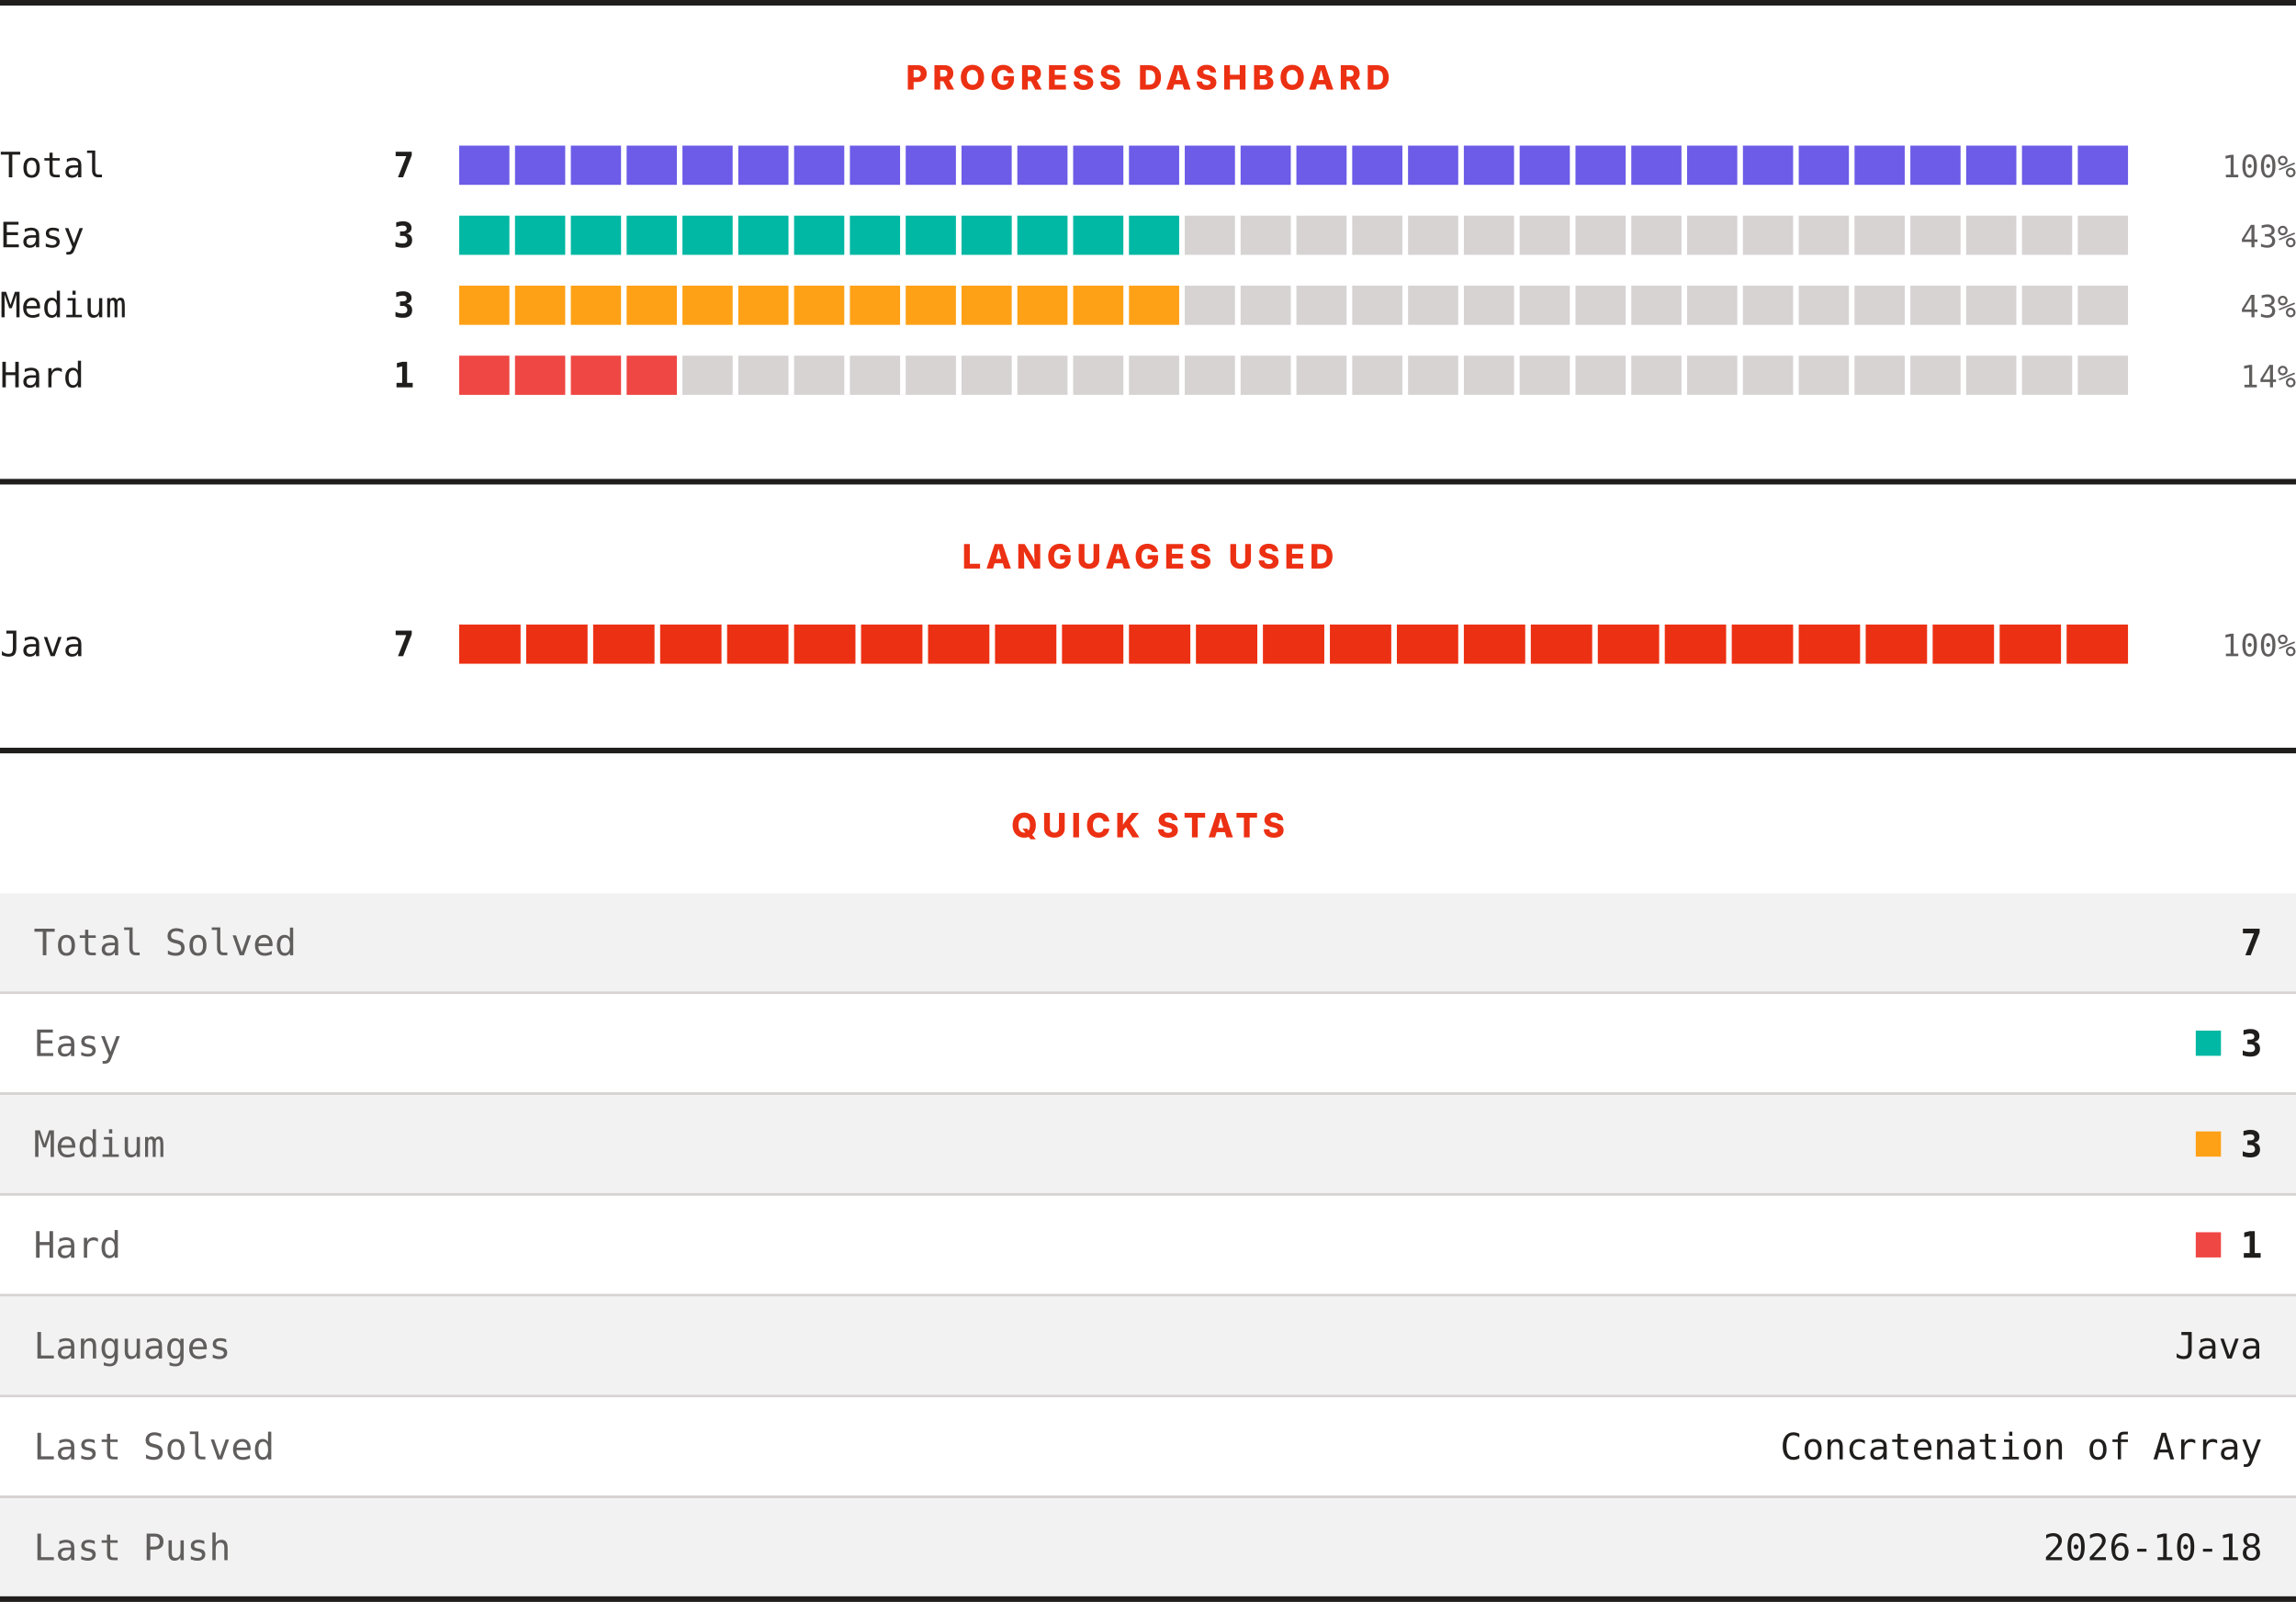
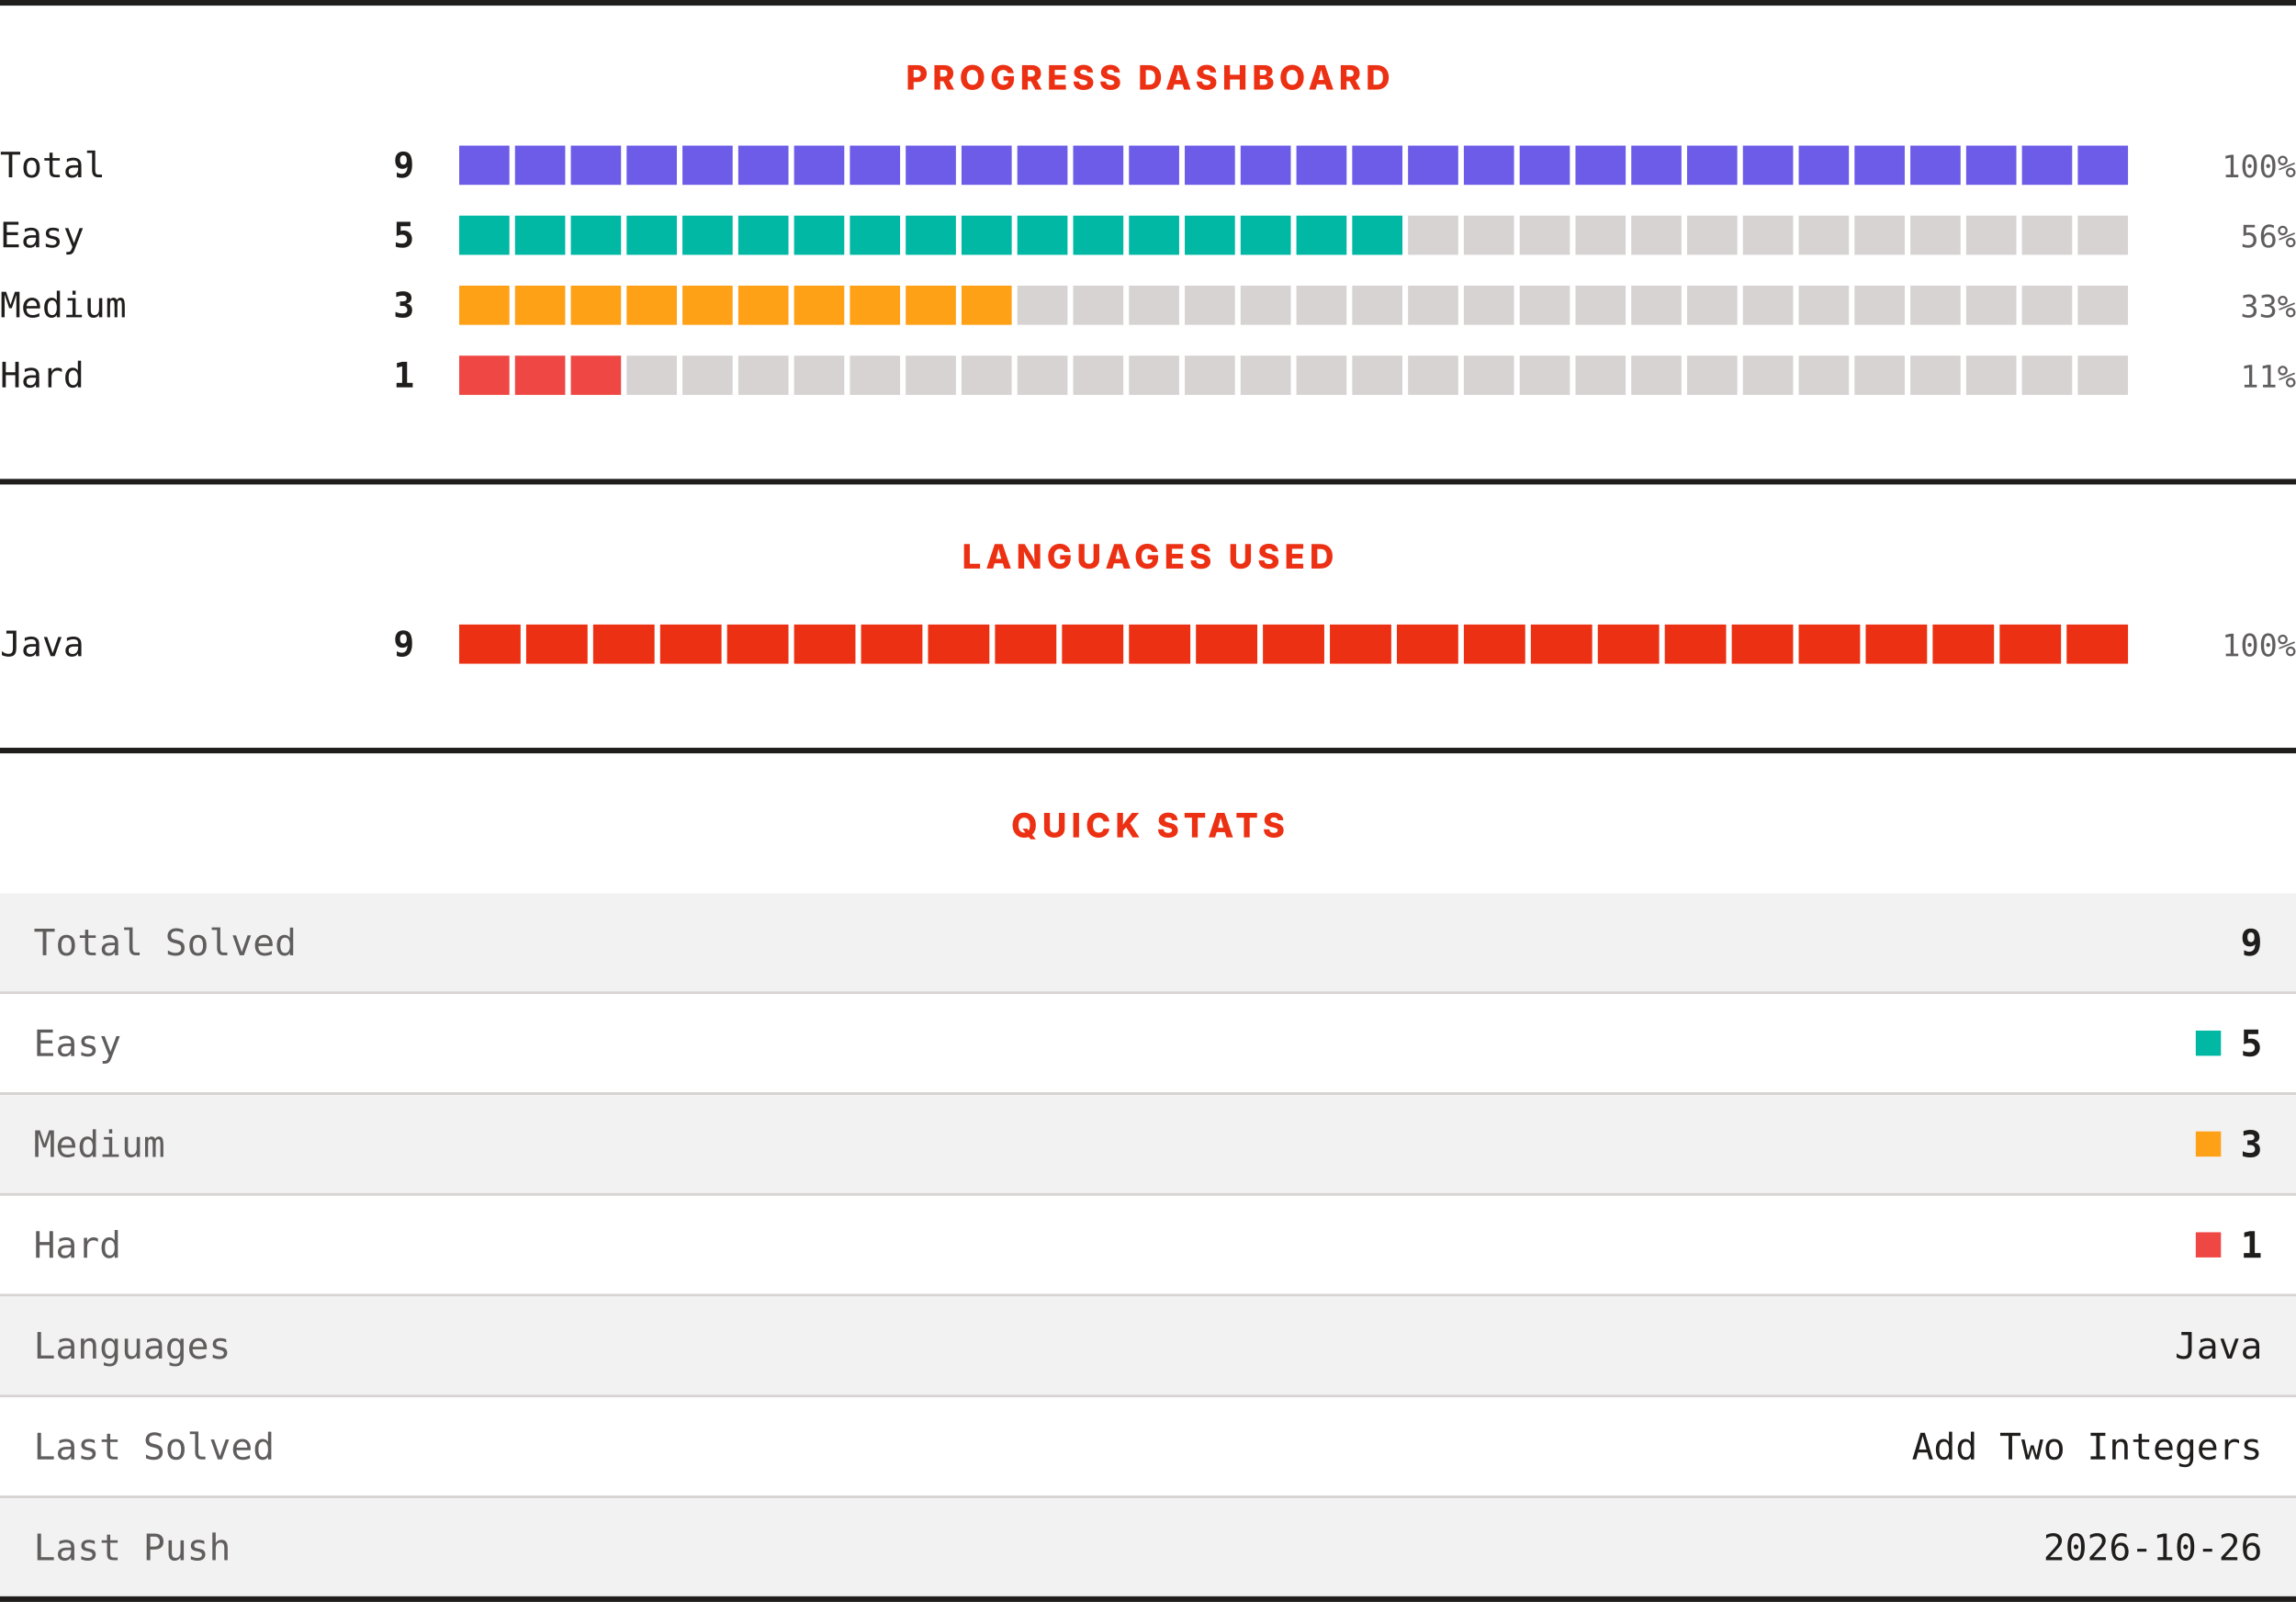
<svg xmlns="http://www.w3.org/2000/svg" width="820" height="572" viewBox="0 0 820 572" role="img" aria-label="LeetCode progress, languages and quick stats">
  <rect width="820" height="572" fill="#ffffff" />
  <rect x="0" y="0" width="820" height="2" fill="#201e1d" />
  <text x="410" y="32" text-anchor="middle" font-family="Archivo, system-ui, -apple-system, Segoe UI, sans-serif" font-size="12" font-weight="800" letter-spacing="1.68" fill="#ec3013">PROGRESS DASHBOARD</text>
  <text x="0" y="63.3" font-family="ui-monospace, SFMono-Regular, Menlo, Consolas, monospace" font-size="12.5" fill="#201e1d">Total</text>
-   <text x="148" y="63.3" text-anchor="end" font-family="ui-monospace, SFMono-Regular, Menlo, Consolas, monospace" font-size="12.5" font-weight="700" fill="#201e1d">7</text>
+   <text x="148" y="63.3" text-anchor="end" font-family="ui-monospace, SFMono-Regular, Menlo, Consolas, monospace" font-size="12.5" font-weight="700" fill="#201e1d">9</text>
  <rect x="164.00" y="52" width="17.93" height="14" fill="#6c5ce7" />
  <rect x="183.93" y="52" width="17.93" height="14" fill="#6c5ce7" />
  <rect x="203.87" y="52" width="17.93" height="14" fill="#6c5ce7" />
  <rect x="223.80" y="52" width="17.93" height="14" fill="#6c5ce7" />
  <rect x="243.73" y="52" width="17.93" height="14" fill="#6c5ce7" />
  <rect x="263.67" y="52" width="17.93" height="14" fill="#6c5ce7" />
  <rect x="283.60" y="52" width="17.93" height="14" fill="#6c5ce7" />
  <rect x="303.53" y="52" width="17.93" height="14" fill="#6c5ce7" />
  <rect x="323.47" y="52" width="17.93" height="14" fill="#6c5ce7" />
  <rect x="343.40" y="52" width="17.93" height="14" fill="#6c5ce7" />
  <rect x="363.33" y="52" width="17.93" height="14" fill="#6c5ce7" />
  <rect x="383.27" y="52" width="17.93" height="14" fill="#6c5ce7" />
  <rect x="403.20" y="52" width="17.93" height="14" fill="#6c5ce7" />
  <rect x="423.13" y="52" width="17.93" height="14" fill="#6c5ce7" />
  <rect x="443.07" y="52" width="17.93" height="14" fill="#6c5ce7" />
  <rect x="463.00" y="52" width="17.93" height="14" fill="#6c5ce7" />
  <rect x="482.93" y="52" width="17.93" height="14" fill="#6c5ce7" />
  <rect x="502.87" y="52" width="17.93" height="14" fill="#6c5ce7" />
  <rect x="522.80" y="52" width="17.93" height="14" fill="#6c5ce7" />
  <rect x="542.73" y="52" width="17.93" height="14" fill="#6c5ce7" />
  <rect x="562.67" y="52" width="17.93" height="14" fill="#6c5ce7" />
  <rect x="582.60" y="52" width="17.93" height="14" fill="#6c5ce7" />
  <rect x="602.53" y="52" width="17.93" height="14" fill="#6c5ce7" />
  <rect x="622.47" y="52" width="17.93" height="14" fill="#6c5ce7" />
  <rect x="642.40" y="52" width="17.93" height="14" fill="#6c5ce7" />
  <rect x="662.33" y="52" width="17.93" height="14" fill="#6c5ce7" />
  <rect x="682.27" y="52" width="17.93" height="14" fill="#6c5ce7" />
  <rect x="702.20" y="52" width="17.93" height="14" fill="#6c5ce7" />
  <rect x="722.13" y="52" width="17.93" height="14" fill="#6c5ce7" />
  <rect x="742.07" y="52" width="17.93" height="14" fill="#6c5ce7" />
  <text x="820" y="63.3" text-anchor="end" font-family="ui-monospace, SFMono-Regular, Menlo, Consolas, monospace" font-size="11" fill="#605d5d">100%</text>
  <text x="0" y="88.3" font-family="ui-monospace, SFMono-Regular, Menlo, Consolas, monospace" font-size="12.5" fill="#201e1d">Easy</text>
-   <text x="148" y="88.3" text-anchor="end" font-family="ui-monospace, SFMono-Regular, Menlo, Consolas, monospace" font-size="12.5" font-weight="700" fill="#201e1d">3</text>
+   <text x="148" y="88.3" text-anchor="end" font-family="ui-monospace, SFMono-Regular, Menlo, Consolas, monospace" font-size="12.5" font-weight="700" fill="#201e1d">5</text>
  <rect x="164.00" y="77" width="17.93" height="14" fill="#00b8a3" />
  <rect x="183.93" y="77" width="17.93" height="14" fill="#00b8a3" />
  <rect x="203.87" y="77" width="17.93" height="14" fill="#00b8a3" />
  <rect x="223.80" y="77" width="17.93" height="14" fill="#00b8a3" />
  <rect x="243.73" y="77" width="17.93" height="14" fill="#00b8a3" />
  <rect x="263.67" y="77" width="17.93" height="14" fill="#00b8a3" />
  <rect x="283.60" y="77" width="17.93" height="14" fill="#00b8a3" />
  <rect x="303.53" y="77" width="17.93" height="14" fill="#00b8a3" />
  <rect x="323.47" y="77" width="17.93" height="14" fill="#00b8a3" />
  <rect x="343.40" y="77" width="17.93" height="14" fill="#00b8a3" />
  <rect x="363.33" y="77" width="17.93" height="14" fill="#00b8a3" />
  <rect x="383.27" y="77" width="17.93" height="14" fill="#00b8a3" />
  <rect x="403.20" y="77" width="17.93" height="14" fill="#00b8a3" />
-   <rect x="423.13" y="77" width="17.93" height="14" fill="#d7d3d3" />
-   <rect x="443.07" y="77" width="17.93" height="14" fill="#d7d3d3" />
-   <rect x="463.00" y="77" width="17.93" height="14" fill="#d7d3d3" />
-   <rect x="482.93" y="77" width="17.93" height="14" fill="#d7d3d3" />
+   <rect x="423.13" y="77" width="17.93" height="14" fill="#00b8a3" />
+   <rect x="443.07" y="77" width="17.93" height="14" fill="#00b8a3" />
+   <rect x="463.00" y="77" width="17.93" height="14" fill="#00b8a3" />
+   <rect x="482.93" y="77" width="17.93" height="14" fill="#00b8a3" />
  <rect x="502.87" y="77" width="17.93" height="14" fill="#d7d3d3" />
  <rect x="522.80" y="77" width="17.93" height="14" fill="#d7d3d3" />
  <rect x="542.73" y="77" width="17.93" height="14" fill="#d7d3d3" />
  <rect x="562.67" y="77" width="17.93" height="14" fill="#d7d3d3" />
  <rect x="582.60" y="77" width="17.93" height="14" fill="#d7d3d3" />
  <rect x="602.53" y="77" width="17.93" height="14" fill="#d7d3d3" />
  <rect x="622.47" y="77" width="17.93" height="14" fill="#d7d3d3" />
  <rect x="642.40" y="77" width="17.93" height="14" fill="#d7d3d3" />
  <rect x="662.33" y="77" width="17.93" height="14" fill="#d7d3d3" />
  <rect x="682.27" y="77" width="17.93" height="14" fill="#d7d3d3" />
  <rect x="702.20" y="77" width="17.93" height="14" fill="#d7d3d3" />
  <rect x="722.13" y="77" width="17.93" height="14" fill="#d7d3d3" />
  <rect x="742.07" y="77" width="17.93" height="14" fill="#d7d3d3" />
-   <text x="820" y="88.3" text-anchor="end" font-family="ui-monospace, SFMono-Regular, Menlo, Consolas, monospace" font-size="11" fill="#605d5d">43%</text>
+   <text x="820" y="88.3" text-anchor="end" font-family="ui-monospace, SFMono-Regular, Menlo, Consolas, monospace" font-size="11" fill="#605d5d">56%</text>
  <text x="0" y="113.3" font-family="ui-monospace, SFMono-Regular, Menlo, Consolas, monospace" font-size="12.5" fill="#201e1d">Medium</text>
  <text x="148" y="113.3" text-anchor="end" font-family="ui-monospace, SFMono-Regular, Menlo, Consolas, monospace" font-size="12.5" font-weight="700" fill="#201e1d">3</text>
  <rect x="164.00" y="102" width="17.93" height="14" fill="#ffa116" />
  <rect x="183.93" y="102" width="17.93" height="14" fill="#ffa116" />
  <rect x="203.87" y="102" width="17.93" height="14" fill="#ffa116" />
  <rect x="223.80" y="102" width="17.93" height="14" fill="#ffa116" />
  <rect x="243.73" y="102" width="17.93" height="14" fill="#ffa116" />
  <rect x="263.67" y="102" width="17.93" height="14" fill="#ffa116" />
  <rect x="283.60" y="102" width="17.93" height="14" fill="#ffa116" />
  <rect x="303.53" y="102" width="17.93" height="14" fill="#ffa116" />
  <rect x="323.47" y="102" width="17.93" height="14" fill="#ffa116" />
  <rect x="343.40" y="102" width="17.93" height="14" fill="#ffa116" />
-   <rect x="363.33" y="102" width="17.93" height="14" fill="#ffa116" />
-   <rect x="383.27" y="102" width="17.93" height="14" fill="#ffa116" />
-   <rect x="403.20" y="102" width="17.93" height="14" fill="#ffa116" />
+   <rect x="363.33" y="102" width="17.93" height="14" fill="#d7d3d3" />
+   <rect x="383.27" y="102" width="17.93" height="14" fill="#d7d3d3" />
+   <rect x="403.20" y="102" width="17.93" height="14" fill="#d7d3d3" />
  <rect x="423.13" y="102" width="17.93" height="14" fill="#d7d3d3" />
  <rect x="443.07" y="102" width="17.93" height="14" fill="#d7d3d3" />
  <rect x="463.00" y="102" width="17.93" height="14" fill="#d7d3d3" />
  <rect x="482.93" y="102" width="17.93" height="14" fill="#d7d3d3" />
  <rect x="502.87" y="102" width="17.93" height="14" fill="#d7d3d3" />
  <rect x="522.80" y="102" width="17.93" height="14" fill="#d7d3d3" />
  <rect x="542.73" y="102" width="17.93" height="14" fill="#d7d3d3" />
  <rect x="562.67" y="102" width="17.93" height="14" fill="#d7d3d3" />
  <rect x="582.60" y="102" width="17.93" height="14" fill="#d7d3d3" />
  <rect x="602.53" y="102" width="17.93" height="14" fill="#d7d3d3" />
  <rect x="622.47" y="102" width="17.93" height="14" fill="#d7d3d3" />
  <rect x="642.40" y="102" width="17.93" height="14" fill="#d7d3d3" />
  <rect x="662.33" y="102" width="17.93" height="14" fill="#d7d3d3" />
  <rect x="682.27" y="102" width="17.93" height="14" fill="#d7d3d3" />
  <rect x="702.20" y="102" width="17.93" height="14" fill="#d7d3d3" />
  <rect x="722.13" y="102" width="17.93" height="14" fill="#d7d3d3" />
  <rect x="742.07" y="102" width="17.93" height="14" fill="#d7d3d3" />
-   <text x="820" y="113.3" text-anchor="end" font-family="ui-monospace, SFMono-Regular, Menlo, Consolas, monospace" font-size="11" fill="#605d5d">43%</text>
+   <text x="820" y="113.3" text-anchor="end" font-family="ui-monospace, SFMono-Regular, Menlo, Consolas, monospace" font-size="11" fill="#605d5d">33%</text>
  <text x="0" y="138.3" font-family="ui-monospace, SFMono-Regular, Menlo, Consolas, monospace" font-size="12.5" fill="#201e1d">Hard</text>
  <text x="148" y="138.3" text-anchor="end" font-family="ui-monospace, SFMono-Regular, Menlo, Consolas, monospace" font-size="12.5" font-weight="700" fill="#201e1d">1</text>
  <rect x="164.00" y="127" width="17.93" height="14" fill="#ef4743" />
  <rect x="183.93" y="127" width="17.93" height="14" fill="#ef4743" />
  <rect x="203.87" y="127" width="17.93" height="14" fill="#ef4743" />
-   <rect x="223.80" y="127" width="17.93" height="14" fill="#ef4743" />
+   <rect x="223.80" y="127" width="17.93" height="14" fill="#d7d3d3" />
  <rect x="243.73" y="127" width="17.93" height="14" fill="#d7d3d3" />
  <rect x="263.67" y="127" width="17.93" height="14" fill="#d7d3d3" />
  <rect x="283.60" y="127" width="17.93" height="14" fill="#d7d3d3" />
  <rect x="303.53" y="127" width="17.93" height="14" fill="#d7d3d3" />
  <rect x="323.47" y="127" width="17.93" height="14" fill="#d7d3d3" />
  <rect x="343.40" y="127" width="17.93" height="14" fill="#d7d3d3" />
  <rect x="363.33" y="127" width="17.93" height="14" fill="#d7d3d3" />
  <rect x="383.27" y="127" width="17.93" height="14" fill="#d7d3d3" />
  <rect x="403.20" y="127" width="17.93" height="14" fill="#d7d3d3" />
  <rect x="423.13" y="127" width="17.93" height="14" fill="#d7d3d3" />
  <rect x="443.07" y="127" width="17.93" height="14" fill="#d7d3d3" />
  <rect x="463.00" y="127" width="17.93" height="14" fill="#d7d3d3" />
  <rect x="482.93" y="127" width="17.93" height="14" fill="#d7d3d3" />
  <rect x="502.87" y="127" width="17.93" height="14" fill="#d7d3d3" />
  <rect x="522.80" y="127" width="17.93" height="14" fill="#d7d3d3" />
  <rect x="542.73" y="127" width="17.93" height="14" fill="#d7d3d3" />
  <rect x="562.67" y="127" width="17.93" height="14" fill="#d7d3d3" />
  <rect x="582.60" y="127" width="17.93" height="14" fill="#d7d3d3" />
  <rect x="602.53" y="127" width="17.93" height="14" fill="#d7d3d3" />
  <rect x="622.47" y="127" width="17.93" height="14" fill="#d7d3d3" />
  <rect x="642.40" y="127" width="17.93" height="14" fill="#d7d3d3" />
  <rect x="662.33" y="127" width="17.93" height="14" fill="#d7d3d3" />
  <rect x="682.27" y="127" width="17.93" height="14" fill="#d7d3d3" />
  <rect x="702.20" y="127" width="17.93" height="14" fill="#d7d3d3" />
  <rect x="722.13" y="127" width="17.93" height="14" fill="#d7d3d3" />
  <rect x="742.07" y="127" width="17.93" height="14" fill="#d7d3d3" />
-   <text x="820" y="138.3" text-anchor="end" font-family="ui-monospace, SFMono-Regular, Menlo, Consolas, monospace" font-size="11" fill="#605d5d">14%</text>
+   <text x="820" y="138.3" text-anchor="end" font-family="ui-monospace, SFMono-Regular, Menlo, Consolas, monospace" font-size="11" fill="#605d5d">11%</text>
  <rect x="0" y="171" width="820" height="2" fill="#201e1d" />
  <text x="410" y="203" text-anchor="middle" font-family="Archivo, system-ui, -apple-system, Segoe UI, sans-serif" font-size="12" font-weight="800" letter-spacing="1.68" fill="#ec3013">LANGUAGES USED</text>
  <text x="0" y="234.3" font-family="ui-monospace, SFMono-Regular, Menlo, Consolas, monospace" font-size="12.5" fill="#201e1d">Java</text>
-   <text x="148" y="234.3" text-anchor="end" font-family="ui-monospace, SFMono-Regular, Menlo, Consolas, monospace" font-size="12.5" font-weight="700" fill="#201e1d">7</text>
+   <text x="148" y="234.3" text-anchor="end" font-family="ui-monospace, SFMono-Regular, Menlo, Consolas, monospace" font-size="12.5" font-weight="700" fill="#201e1d">9</text>
  <rect x="164.00" y="223" width="21.92" height="14" fill="#ec3013" />
  <rect x="187.92" y="223" width="21.92" height="14" fill="#ec3013" />
  <rect x="211.84" y="223" width="21.92" height="14" fill="#ec3013" />
  <rect x="235.76" y="223" width="21.92" height="14" fill="#ec3013" />
  <rect x="259.68" y="223" width="21.92" height="14" fill="#ec3013" />
  <rect x="283.60" y="223" width="21.92" height="14" fill="#ec3013" />
  <rect x="307.52" y="223" width="21.92" height="14" fill="#ec3013" />
  <rect x="331.44" y="223" width="21.92" height="14" fill="#ec3013" />
  <rect x="355.36" y="223" width="21.92" height="14" fill="#ec3013" />
  <rect x="379.28" y="223" width="21.92" height="14" fill="#ec3013" />
  <rect x="403.20" y="223" width="21.92" height="14" fill="#ec3013" />
  <rect x="427.12" y="223" width="21.92" height="14" fill="#ec3013" />
  <rect x="451.04" y="223" width="21.92" height="14" fill="#ec3013" />
  <rect x="474.96" y="223" width="21.92" height="14" fill="#ec3013" />
  <rect x="498.88" y="223" width="21.92" height="14" fill="#ec3013" />
  <rect x="522.80" y="223" width="21.92" height="14" fill="#ec3013" />
  <rect x="546.72" y="223" width="21.92" height="14" fill="#ec3013" />
  <rect x="570.64" y="223" width="21.92" height="14" fill="#ec3013" />
  <rect x="594.56" y="223" width="21.92" height="14" fill="#ec3013" />
  <rect x="618.48" y="223" width="21.92" height="14" fill="#ec3013" />
  <rect x="642.40" y="223" width="21.92" height="14" fill="#ec3013" />
  <rect x="666.32" y="223" width="21.92" height="14" fill="#ec3013" />
  <rect x="690.24" y="223" width="21.92" height="14" fill="#ec3013" />
  <rect x="714.16" y="223" width="21.92" height="14" fill="#ec3013" />
  <rect x="738.08" y="223" width="21.92" height="14" fill="#ec3013" />
  <text x="820" y="234.3" text-anchor="end" font-family="ui-monospace, SFMono-Regular, Menlo, Consolas, monospace" font-size="11" fill="#605d5d">100%</text>
  <rect x="0" y="267" width="820" height="2" fill="#201e1d" />
  <text x="410" y="299" text-anchor="middle" font-family="Archivo, system-ui, -apple-system, Segoe UI, sans-serif" font-size="12" font-weight="800" letter-spacing="1.68" fill="#ec3013">QUICK STATS</text>
  <rect x="0" y="319" width="820" height="35" fill="#f3f2f2" />
  <text x="12" y="341.1" font-family="ui-monospace, SFMono-Regular, Menlo, Consolas, monospace" font-size="13" fill="#605d5d">Total Solved</text>
-   <text x="808" y="341.1" text-anchor="end" font-family="ui-monospace, SFMono-Regular, Menlo, Consolas, monospace" font-size="13" font-weight="700" fill="#201e1d">7</text>
+   <text x="808" y="341.1" text-anchor="end" font-family="ui-monospace, SFMono-Regular, Menlo, Consolas, monospace" font-size="13" font-weight="700" fill="#201e1d">9</text>
  <rect x="0" y="354" width="820" height="1" fill="#d7d3d3" />
  <rect x="0" y="355" width="820" height="35" fill="#ffffff" />
  <text x="12" y="377.1" font-family="ui-monospace, SFMono-Regular, Menlo, Consolas, monospace" font-size="13" fill="#605d5d">Easy</text>
  <rect x="784.2" y="368" width="9" height="9" fill="#00b8a3" />
-   <text x="808" y="377.1" text-anchor="end" font-family="ui-monospace, SFMono-Regular, Menlo, Consolas, monospace" font-size="13" font-weight="700" fill="#201e1d">3</text>
+   <text x="808" y="377.1" text-anchor="end" font-family="ui-monospace, SFMono-Regular, Menlo, Consolas, monospace" font-size="13" font-weight="700" fill="#201e1d">5</text>
  <rect x="0" y="390" width="820" height="1" fill="#d7d3d3" />
  <rect x="0" y="391" width="820" height="35" fill="#f3f2f2" />
  <text x="12" y="413.1" font-family="ui-monospace, SFMono-Regular, Menlo, Consolas, monospace" font-size="13" fill="#605d5d">Medium</text>
  <rect x="784.2" y="404" width="9" height="9" fill="#ffa116" />
  <text x="808" y="413.1" text-anchor="end" font-family="ui-monospace, SFMono-Regular, Menlo, Consolas, monospace" font-size="13" font-weight="700" fill="#201e1d">3</text>
  <rect x="0" y="426" width="820" height="1" fill="#d7d3d3" />
  <rect x="0" y="427" width="820" height="35" fill="#ffffff" />
  <text x="12" y="449.1" font-family="ui-monospace, SFMono-Regular, Menlo, Consolas, monospace" font-size="13" fill="#605d5d">Hard</text>
  <rect x="784.2" y="440" width="9" height="9" fill="#ef4743" />
  <text x="808" y="449.1" text-anchor="end" font-family="ui-monospace, SFMono-Regular, Menlo, Consolas, monospace" font-size="13" font-weight="700" fill="#201e1d">1</text>
  <rect x="0" y="462" width="820" height="1" fill="#d7d3d3" />
  <rect x="0" y="463" width="820" height="35" fill="#f3f2f2" />
  <text x="12" y="485.1" font-family="ui-monospace, SFMono-Regular, Menlo, Consolas, monospace" font-size="13" fill="#605d5d">Languages</text>
  <text x="808" y="485.1" text-anchor="end" font-family="ui-monospace, SFMono-Regular, Menlo, Consolas, monospace" font-size="13" fill="#201e1d">Java</text>
  <rect x="0" y="498" width="820" height="1" fill="#d7d3d3" />
  <rect x="0" y="499" width="820" height="35" fill="#ffffff" />
  <text x="12" y="521.1" font-family="ui-monospace, SFMono-Regular, Menlo, Consolas, monospace" font-size="13" fill="#605d5d">Last Solved</text>
-   <text x="808" y="521.1" text-anchor="end" font-family="ui-monospace, SFMono-Regular, Menlo, Consolas, monospace" font-size="13" fill="#201e1d">Concatenation of Array</text>
+   <text x="808" y="521.1" text-anchor="end" font-family="ui-monospace, SFMono-Regular, Menlo, Consolas, monospace" font-size="13" fill="#201e1d">Add Two Integers</text>
  <rect x="0" y="534" width="820" height="1" fill="#d7d3d3" />
  <rect x="0" y="535" width="820" height="35" fill="#f3f2f2" />
  <text x="12" y="557.1" font-family="ui-monospace, SFMono-Regular, Menlo, Consolas, monospace" font-size="13" fill="#605d5d">Last Push</text>
-   <text x="808" y="557.1" text-anchor="end" font-family="ui-monospace, SFMono-Regular, Menlo, Consolas, monospace" font-size="13" fill="#201e1d">2026-10-18</text>
+   <text x="808" y="557.1" text-anchor="end" font-family="ui-monospace, SFMono-Regular, Menlo, Consolas, monospace" font-size="13" fill="#201e1d">2026-10-26</text>
  <rect x="0" y="570" width="820" height="2" fill="#201e1d" />
</svg>
